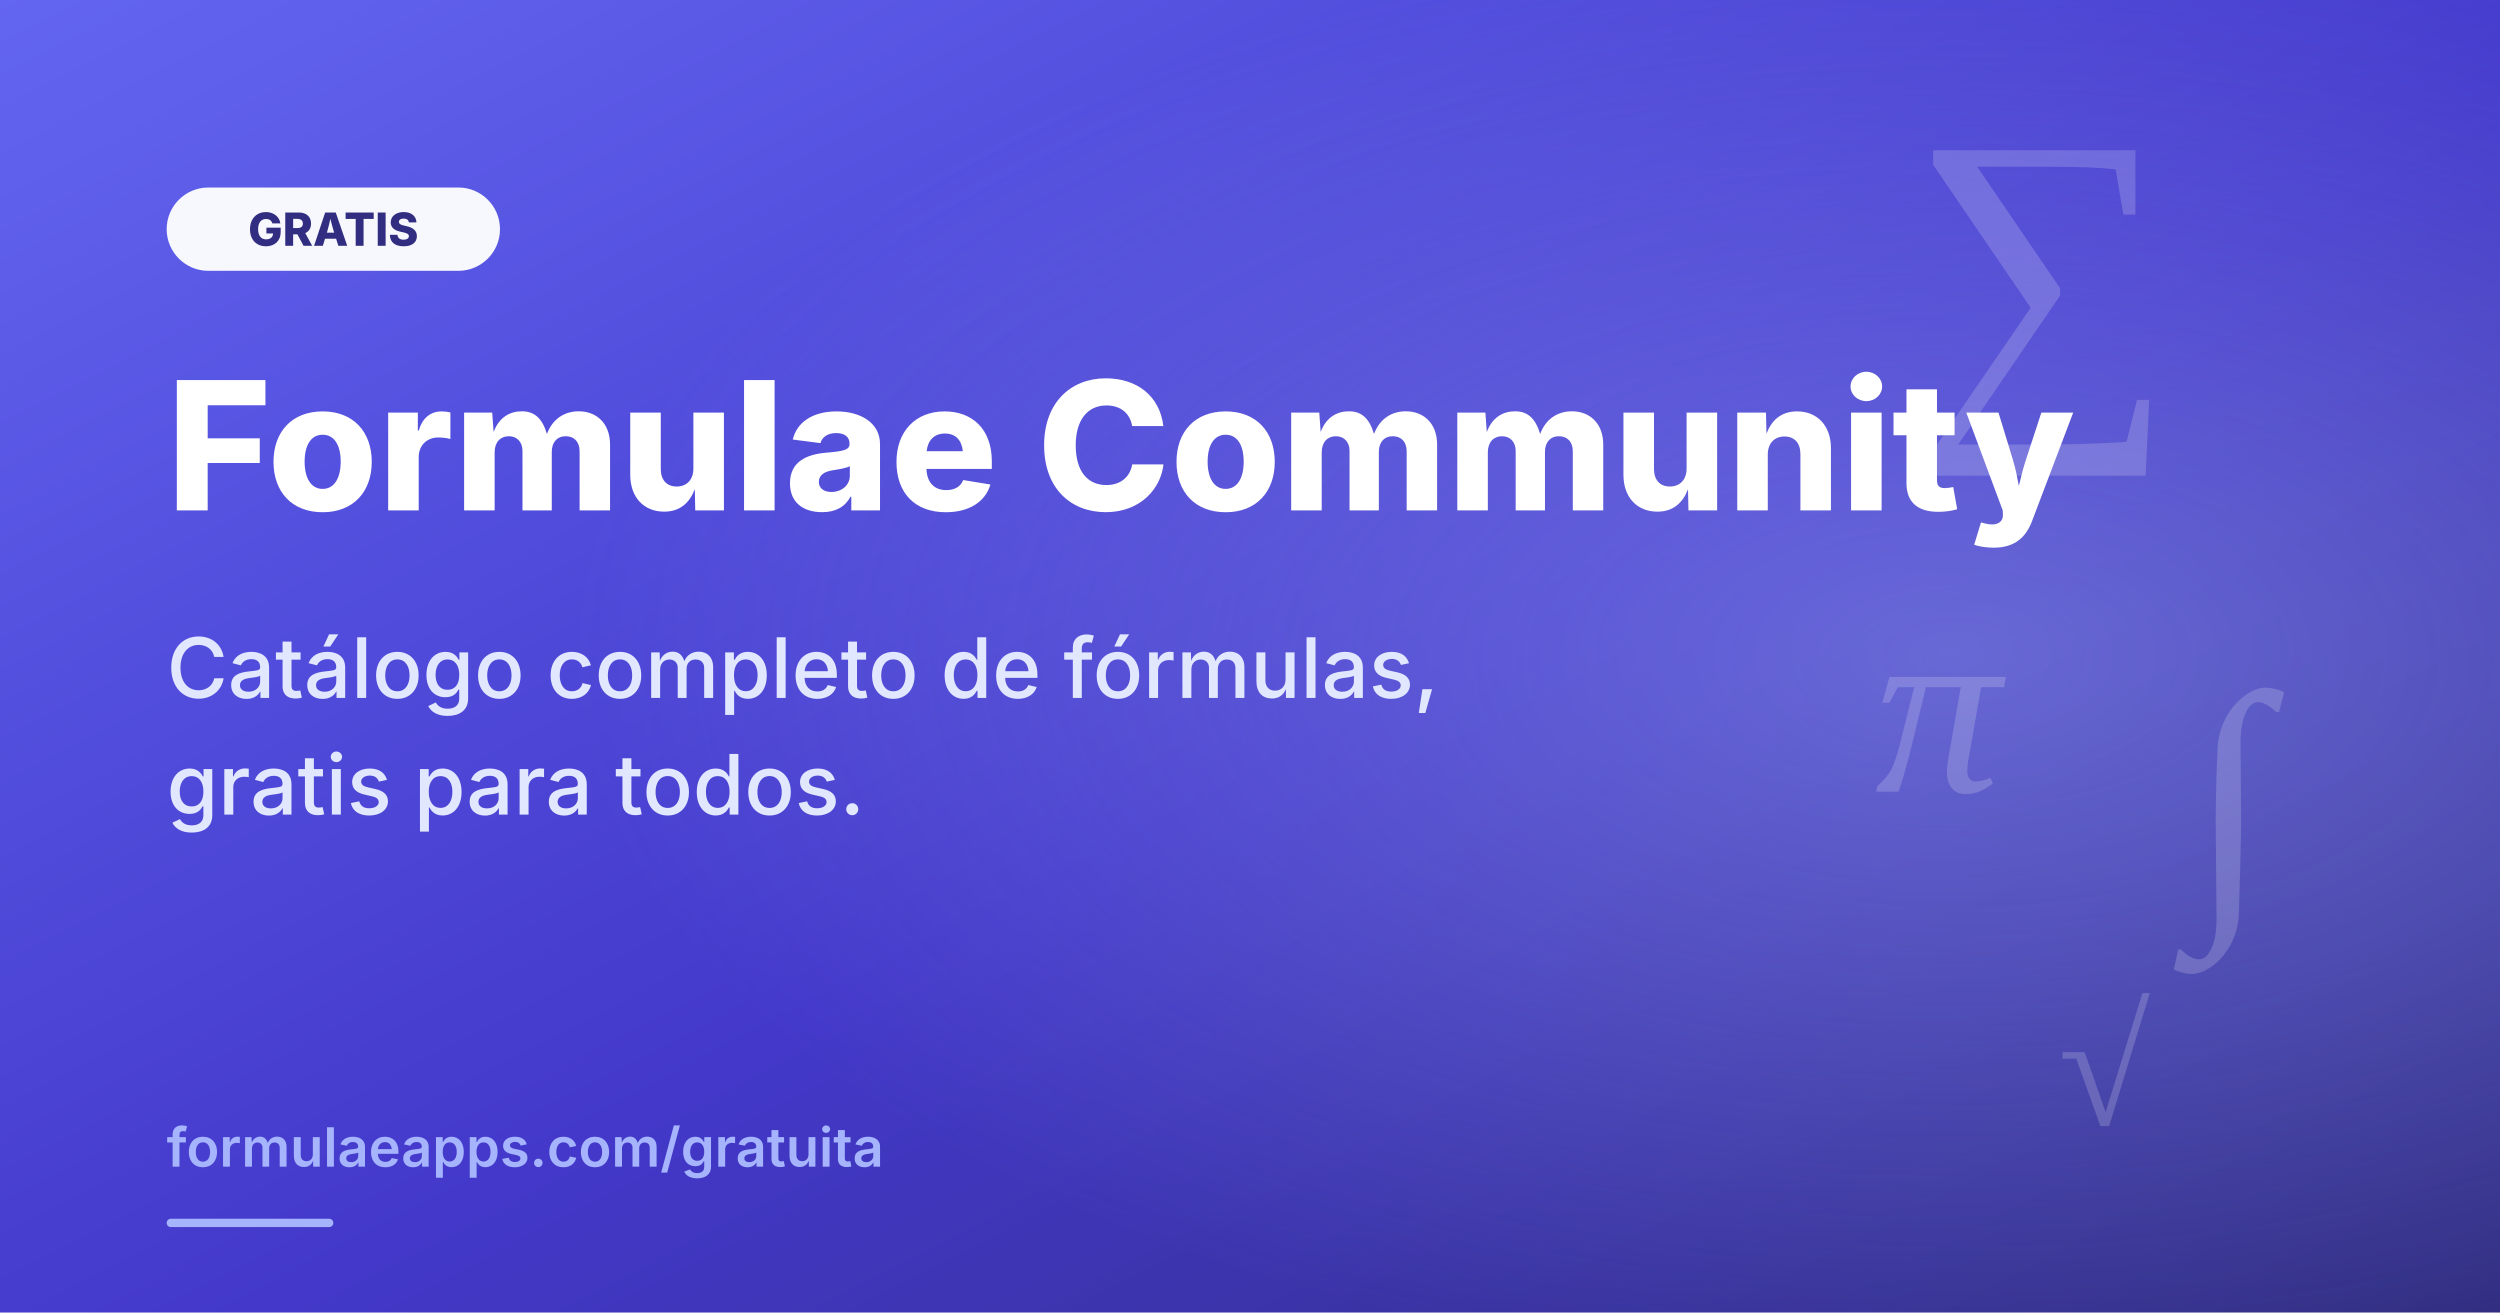
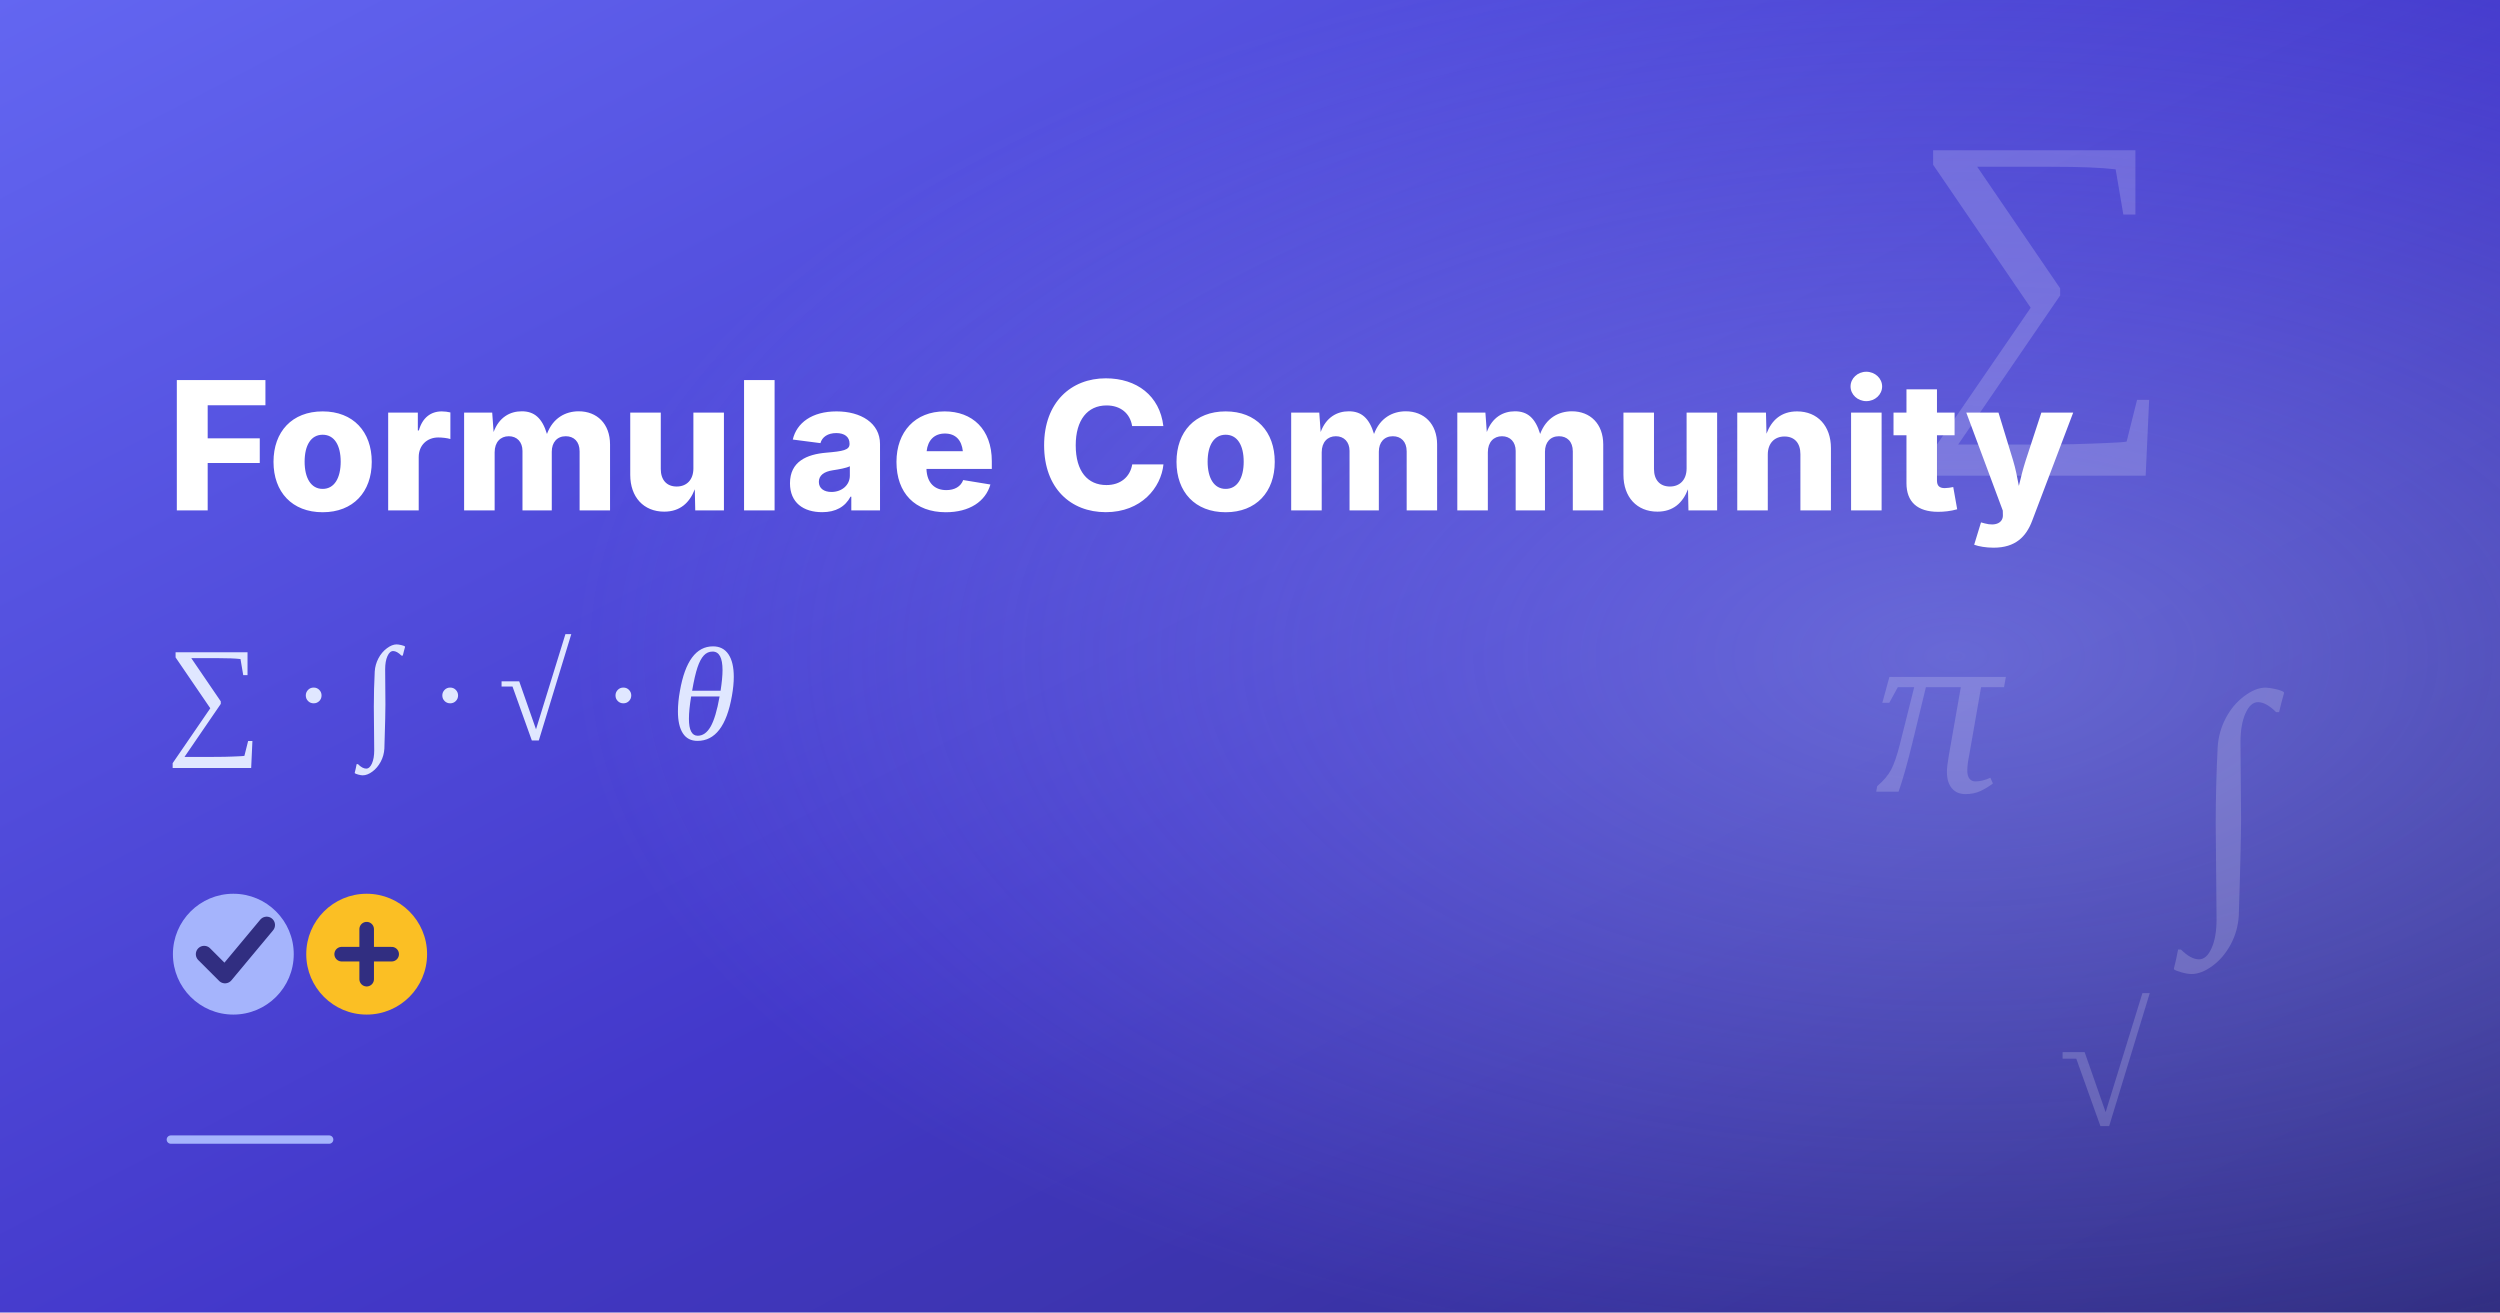
<svg xmlns="http://www.w3.org/2000/svg" width="1200" height="630" viewBox="0 0 1200 630">
  <defs>
    <linearGradient id="bg" x1="0%" y1="0%" x2="100%" y2="100%">
      <stop offset="0%" stop-color="#6366f1" />
      <stop offset="55%" stop-color="#4338ca" />
      <stop offset="100%" stop-color="#312e81" />
    </linearGradient>
    <radialGradient id="glow" cx="78%" cy="50%" r="55%">
      <stop offset="0%" stop-color="#a5b4fc" stop-opacity="0.40" />
      <stop offset="100%" stop-color="#a5b4fc" stop-opacity="0" />
    </radialGradient>
  </defs>
  <rect width="1200" height="630" fill="url(#bg)" />
  <rect width="1200" height="630" fill="url(#glow)" />
  <g opacity="0.18" fill="#ffffff" font-family="Georgia, 'Times New Roman', serif" font-style="italic">
    <text x="980" y="190" font-size="180" text-anchor="middle">∑</text>
    <text x="930" y="380" font-size="120" text-anchor="middle">π</text>
    <text x="1070" y="430" font-size="140" text-anchor="middle">∫</text>
    <text x="1010" y="540" font-size="80" text-anchor="middle">√</text>
  </g>
-   <g>
-     <rect x="80" y="90" width="160" height="40" rx="20" fill="#ffffff" fill-opacity="0.95" />
-     <text x="160" y="118" fill="#312e81" font-family="-apple-system, system-ui, sans-serif" font-size="22" font-weight="800" text-anchor="middle">GRATIS</text>
-   </g>
  <text x="80" y="245" fill="#ffffff" font-family="-apple-system, system-ui, sans-serif" font-size="86" font-weight="800">Formulae Community</text>
-   <text x="80" y="335" fill="#e0e7ff" font-family="-apple-system, system-ui, sans-serif" font-size="40" font-weight="500">
-     <tspan x="80" dy="0">Catálogo completo de fórmulas,</tspan>
-     <tspan x="80" dy="56">gratis para todos.</tspan>
-   </text>
-   <text x="80" y="560" fill="#a5b4fc" font-family="-apple-system, system-ui, sans-serif" font-size="26" font-weight="600">formulaeapps.com/gratuita</text>
-   <rect x="80" y="585" width="80" height="4" rx="2" fill="#a5b4fc" />
+   <text x="80" y="355" fill="#e0e7ff" font-family="Georgia, 'Times New Roman', serif" font-size="64" font-style="italic">∑ · ∫ · √ · θ</text>
+   <circle cx="112" cy="458" r="29" fill="#a5b4fc" />
+   <path d="m98 458 10 10 20-24" fill="none" stroke="#312e81" stroke-width="8" stroke-linecap="round" stroke-linejoin="round" />
+   <circle cx="176" cy="458" r="29" fill="#fbbf24" />
+   <path d="M164 458h24M176 446v24" stroke="#312e81" stroke-width="7" stroke-linecap="round" />
+   <rect x="80" y="545" width="80" height="4" rx="2" fill="#a5b4fc" />
</svg>
